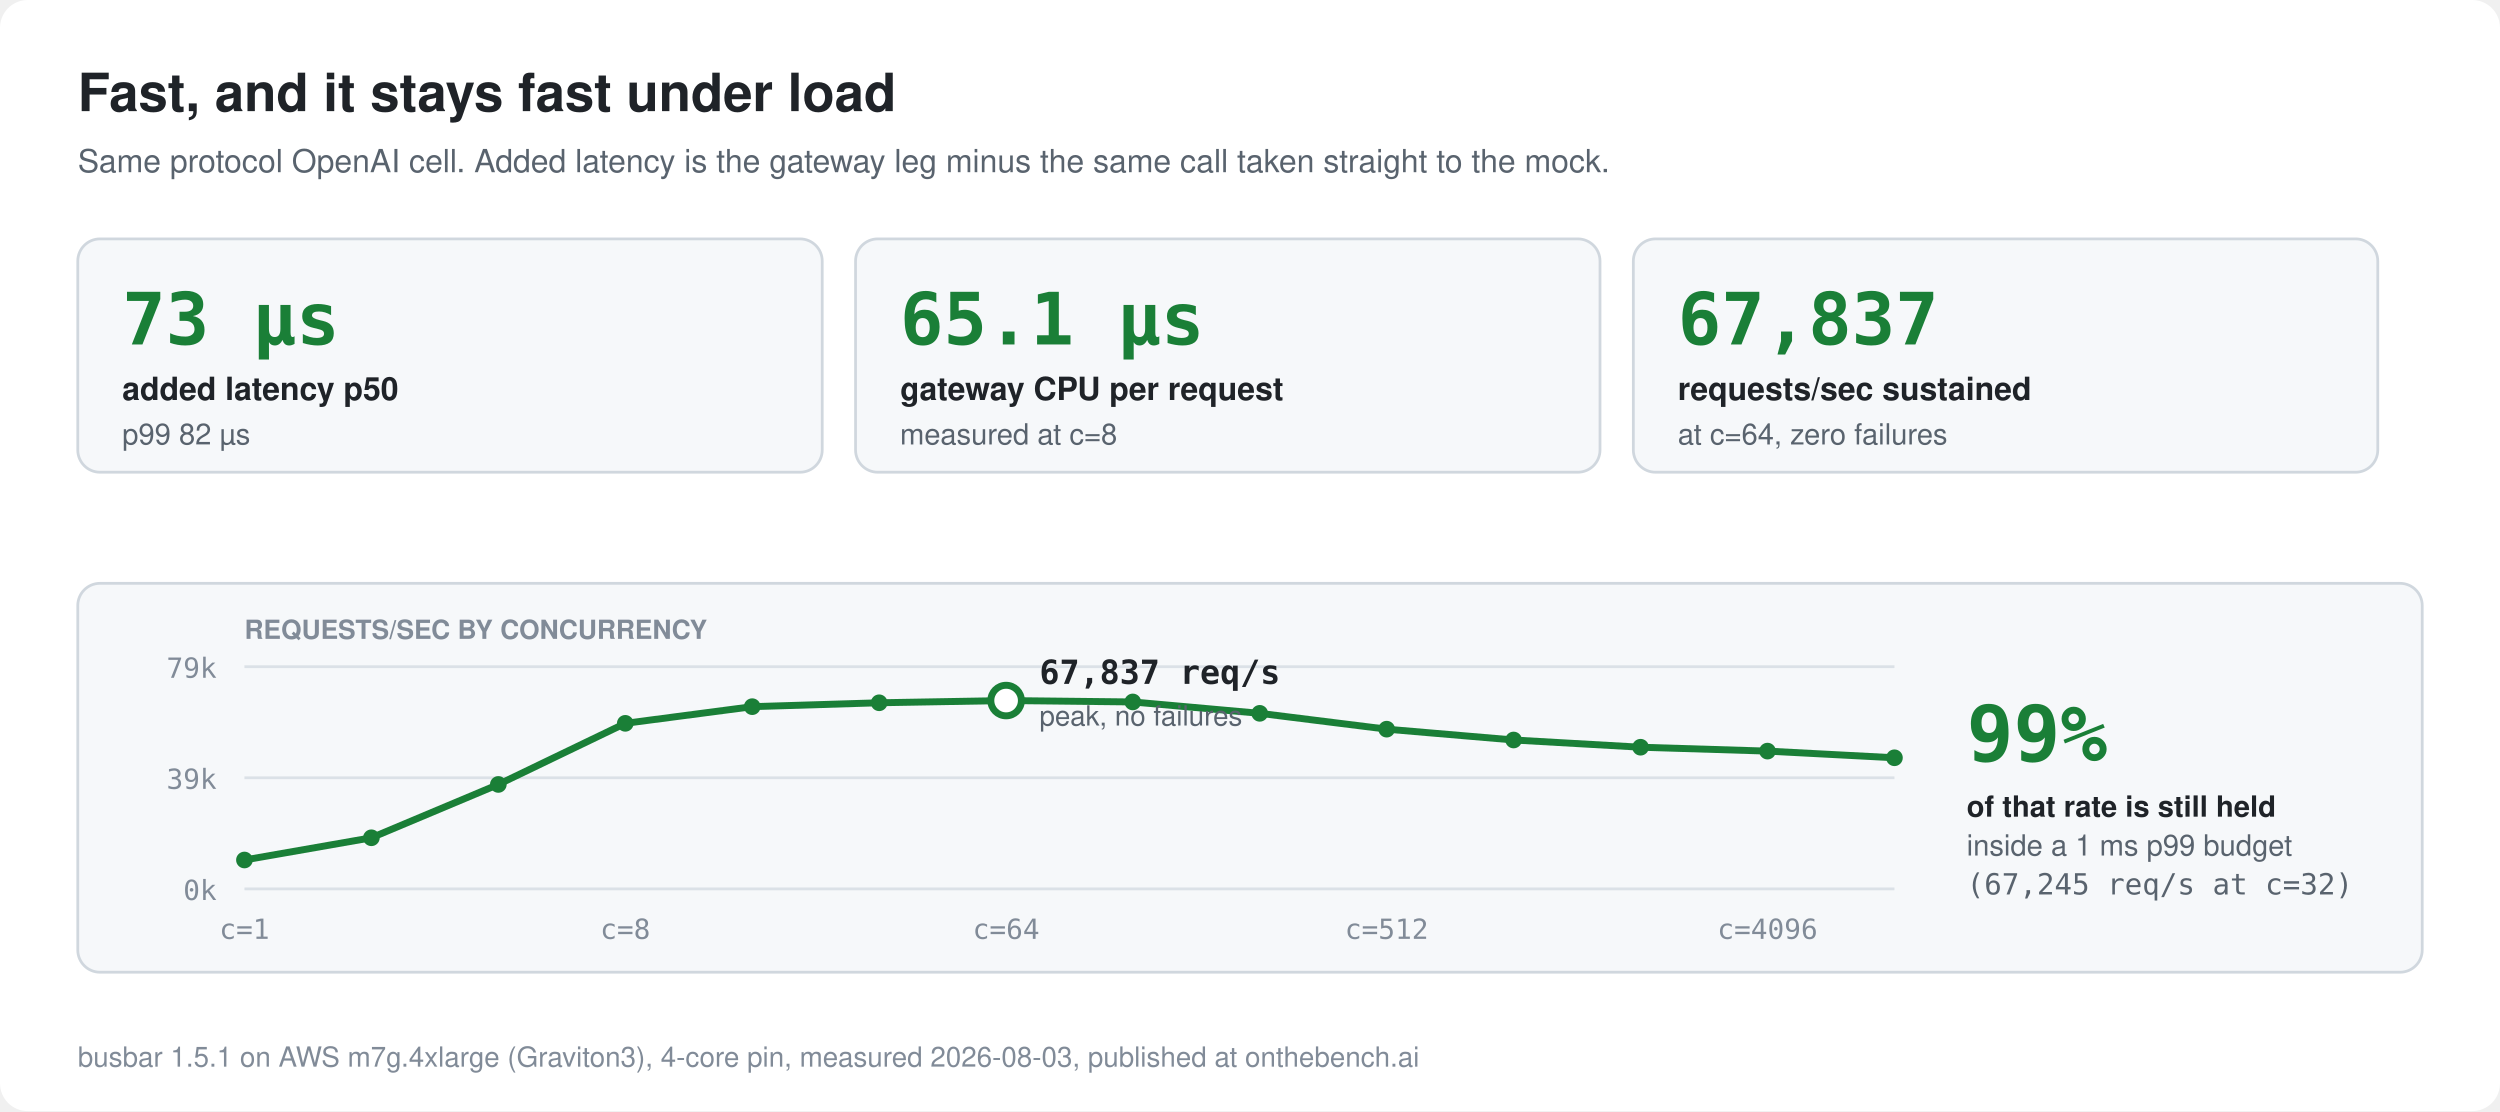
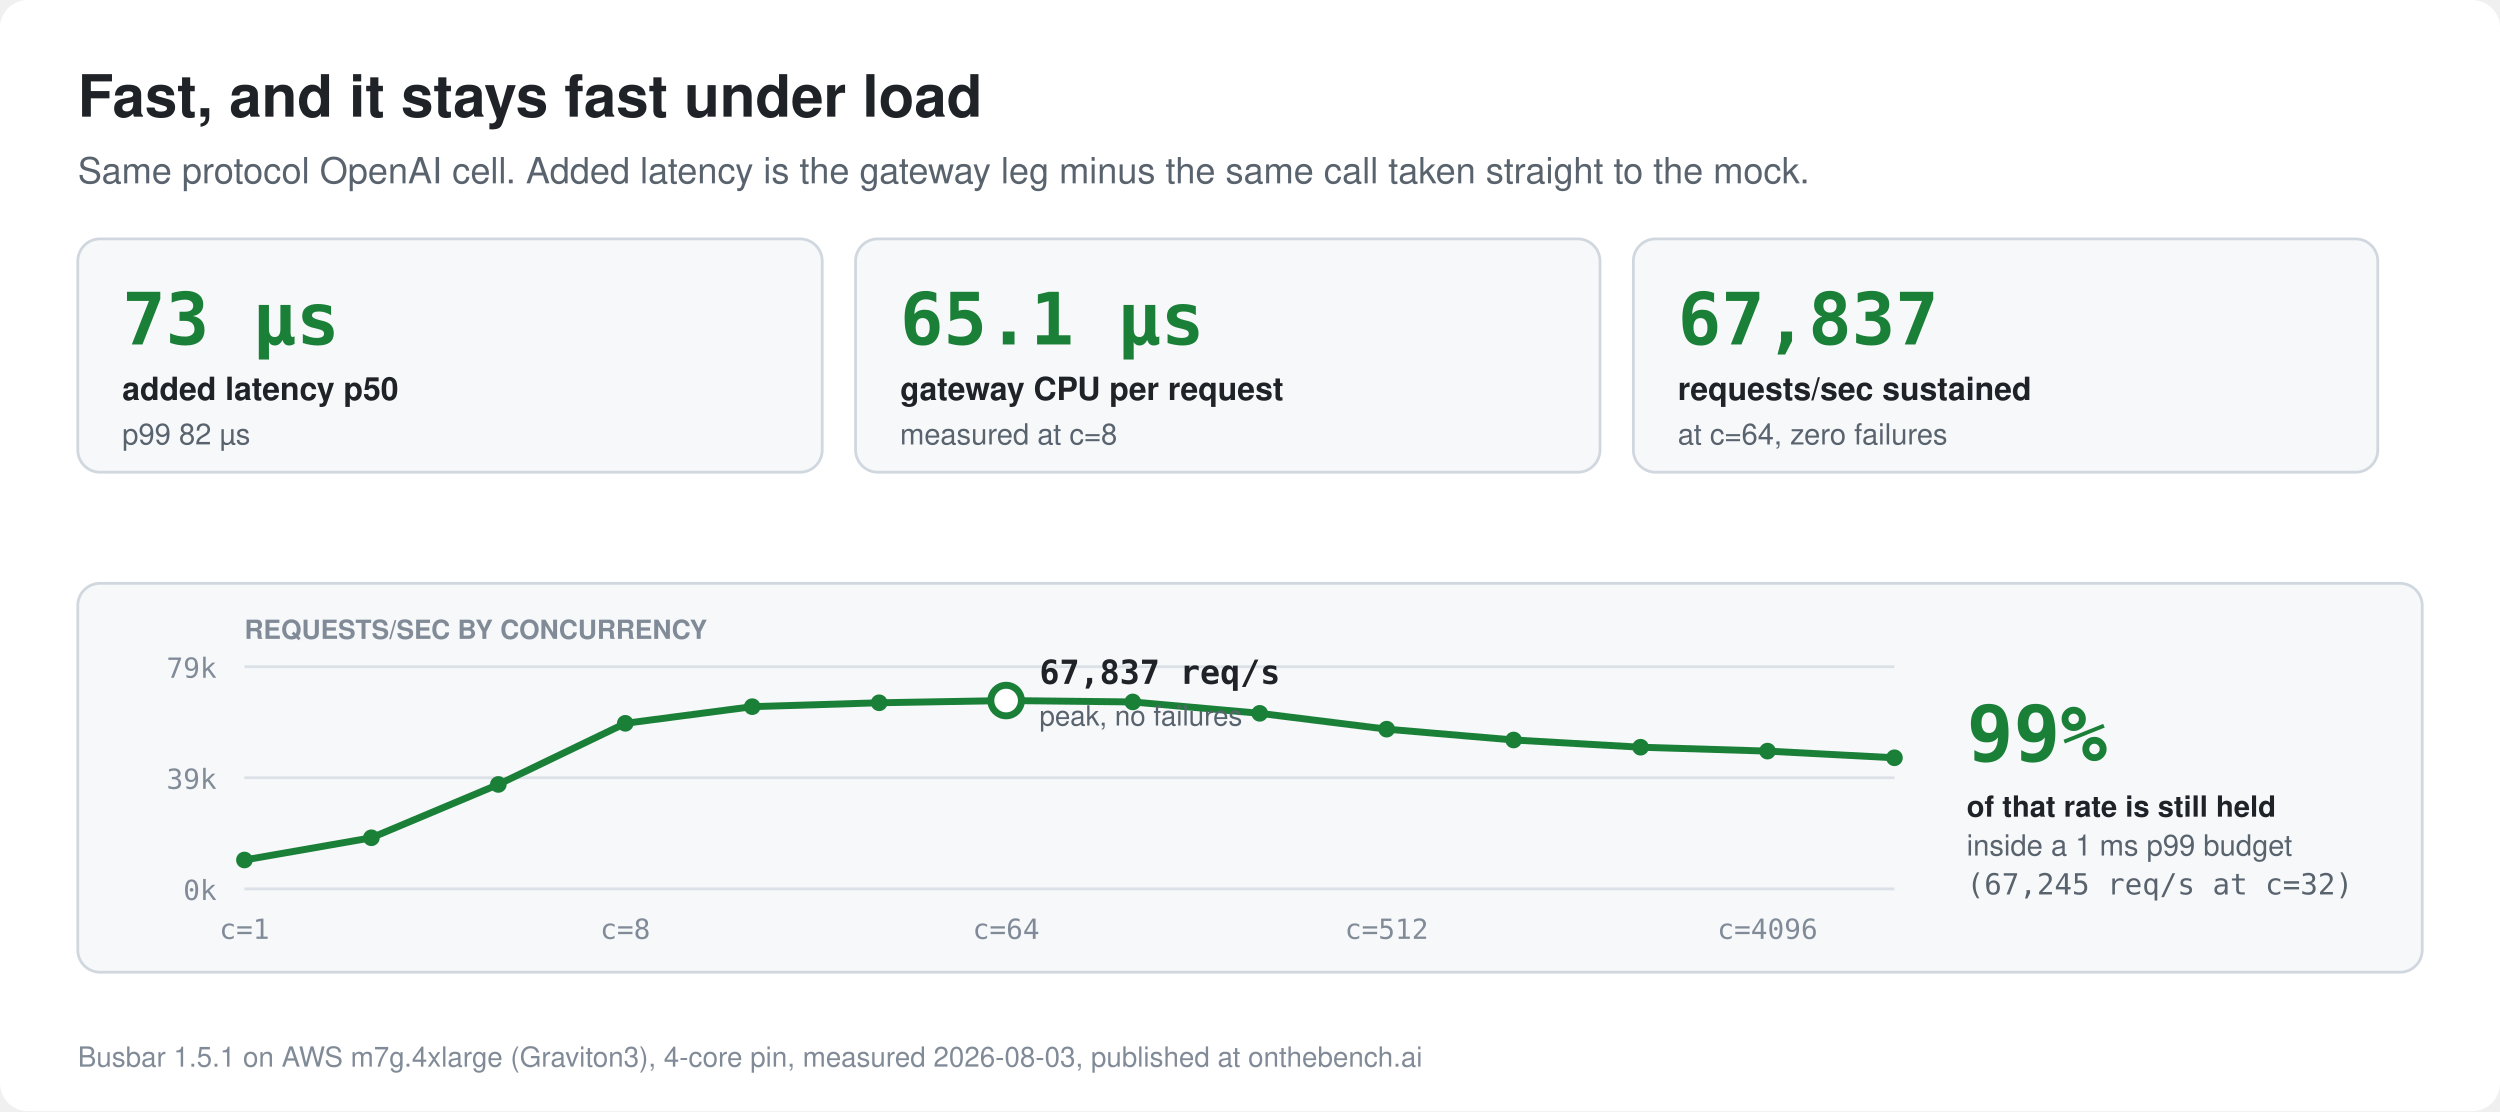
<svg xmlns="http://www.w3.org/2000/svg" width="900" height="400" viewBox="0 0 900 400" role="img" aria-label="Fast, and it stays fast under load">
  <rect width="900" height="400" rx="10" fill="#ffffff" />
-   <text x="28.0" y="40.0" font-family="ui-sans-serif,-apple-system,BlinkMacSystemFont,'Segoe UI',Helvetica,Arial,sans-serif" font-size="19" font-weight="650" fill="#1f2328" text-anchor="start">Fast, and it stays fast under load</text>
-   <text x="28.0" y="62.0" font-family="ui-sans-serif,-apple-system,BlinkMacSystemFont,'Segoe UI',Helvetica,Arial,sans-serif" font-size="11.5" font-weight="400" fill="#59636e" text-anchor="start">Same protocol OpenAI cell. Added latency is the gateway leg minus the same call taken straight to the mock.</text>
+   <text x="28.0" y="42.0" font-family="ui-sans-serif,-apple-system,BlinkMacSystemFont,'Segoe UI',Helvetica,Arial,sans-serif" font-size="21" font-weight="650" fill="#1f2328" text-anchor="start">Fast, and it stays fast under load</text>
+   <text x="28.0" y="66.0" font-family="ui-sans-serif,-apple-system,BlinkMacSystemFont,'Segoe UI',Helvetica,Arial,sans-serif" font-size="13" font-weight="400" fill="#59636e" text-anchor="start">Same protocol OpenAI cell. Added latency is the gateway leg minus the same call taken straight to the mock.</text>
  <rect x="28.0" y="86.0" width="268.0" height="84.0" rx="8" fill="#f6f8fa" stroke="#d0d7de" stroke-width="1" />
  <text x="44.0" y="124.0" font-family="ui-monospace,SFMono-Regular,'SF Mono',Menlo,Consolas,monospace" font-size="26" font-weight="700" fill="#1a7f37" text-anchor="start">73 µs</text>
  <text x="44.0" y="144.0" font-family="ui-sans-serif,-apple-system,BlinkMacSystemFont,'Segoe UI',Helvetica,Arial,sans-serif" font-size="11.5" font-weight="600" fill="#1f2328" text-anchor="start">added latency p50</text>
  <text x="44.0" y="160.0" font-family="ui-sans-serif,-apple-system,BlinkMacSystemFont,'Segoe UI',Helvetica,Arial,sans-serif" font-size="10.5" font-weight="400" fill="#59636e" text-anchor="start">p99 82 µs</text>
  <rect x="308.0" y="86.0" width="268.0" height="84.0" rx="8" fill="#f6f8fa" stroke="#d0d7de" stroke-width="1" />
  <text x="324.0" y="124.0" font-family="ui-monospace,SFMono-Regular,'SF Mono',Menlo,Consolas,monospace" font-size="26" font-weight="700" fill="#1a7f37" text-anchor="start">65.1 µs</text>
  <text x="324.0" y="144.0" font-family="ui-sans-serif,-apple-system,BlinkMacSystemFont,'Segoe UI',Helvetica,Arial,sans-serif" font-size="11.5" font-weight="600" fill="#1f2328" text-anchor="start">gateway CPU per request</text>
  <text x="324.0" y="160.0" font-family="ui-sans-serif,-apple-system,BlinkMacSystemFont,'Segoe UI',Helvetica,Arial,sans-serif" font-size="10.5" font-weight="400" fill="#59636e" text-anchor="start">measured at c=8</text>
  <rect x="588.0" y="86.0" width="268.0" height="84.0" rx="8" fill="#f6f8fa" stroke="#d0d7de" stroke-width="1" />
  <text x="604.0" y="124.0" font-family="ui-monospace,SFMono-Regular,'SF Mono',Menlo,Consolas,monospace" font-size="26" font-weight="700" fill="#1a7f37" text-anchor="start">67,837</text>
  <text x="604.0" y="144.0" font-family="ui-sans-serif,-apple-system,BlinkMacSystemFont,'Segoe UI',Helvetica,Arial,sans-serif" font-size="11.5" font-weight="600" fill="#1f2328" text-anchor="start">requests/sec sustained</text>
  <text x="604.0" y="160.0" font-family="ui-sans-serif,-apple-system,BlinkMacSystemFont,'Segoe UI',Helvetica,Arial,sans-serif" font-size="10.5" font-weight="400" fill="#59636e" text-anchor="start">at c=64, zero failures</text>
  <rect x="28.0" y="210.0" width="844.0" height="140.0" rx="8" fill="#f6f8fa" stroke="#d0d7de" stroke-width="1" />
  <line x1="88" y1="320.0" x2="682" y2="320.0" stroke="#d0d7de" stroke-width="1" opacity="0.7" />
  <text x="78.0" y="324.0" font-family="ui-monospace,SFMono-Regular,'SF Mono',Menlo,Consolas,monospace" font-size="10" font-weight="400" fill="#818b98" text-anchor="end">0k</text>
  <line x1="88" y1="280.0" x2="682" y2="280.0" stroke="#d0d7de" stroke-width="1" opacity="0.7" />
  <text x="78.0" y="284.0" font-family="ui-monospace,SFMono-Regular,'SF Mono',Menlo,Consolas,monospace" font-size="10" font-weight="400" fill="#818b98" text-anchor="end">39k</text>
  <line x1="88" y1="240.0" x2="682" y2="240.0" stroke="#d0d7de" stroke-width="1" opacity="0.7" />
  <text x="78.0" y="244.0" font-family="ui-monospace,SFMono-Regular,'SF Mono',Menlo,Consolas,monospace" font-size="10" font-weight="400" fill="#818b98" text-anchor="end">79k</text>
  <polyline points="88.0,309.6 133.7,301.6 179.4,282.4 225.1,260.4 270.8,254.4 316.5,253.0 362.2,252.2 407.8,252.7 453.5,256.8 499.2,262.5 544.9,266.4 590.6,269.0 636.3,270.4 682.0,272.8" fill="none" stroke="#1a7f37" stroke-width="2.5" stroke-linejoin="round" stroke-linecap="round" />
  <circle cx="88.0" cy="309.6" r="3" fill="#1a7f37" />
  <circle cx="133.7" cy="301.6" r="3" fill="#1a7f37" />
  <circle cx="179.4" cy="282.4" r="3" fill="#1a7f37" />
  <circle cx="225.1" cy="260.4" r="3" fill="#1a7f37" />
  <circle cx="270.8" cy="254.4" r="3" fill="#1a7f37" />
  <circle cx="316.5" cy="253.0" r="3" fill="#1a7f37" />
  <circle cx="362.2" cy="252.2" r="3" fill="#1a7f37" />
  <circle cx="407.8" cy="252.7" r="3" fill="#1a7f37" />
  <circle cx="453.5" cy="256.8" r="3" fill="#1a7f37" />
  <circle cx="499.2" cy="262.5" r="3" fill="#1a7f37" />
  <circle cx="544.9" cy="266.4" r="3" fill="#1a7f37" />
  <circle cx="590.6" cy="269.0" r="3" fill="#1a7f37" />
  <circle cx="636.3" cy="270.4" r="3" fill="#1a7f37" />
  <circle cx="682.0" cy="272.8" r="3" fill="#1a7f37" />
  <circle cx="362.2" cy="252.2" r="5.5" fill="#ffffff" stroke="#1a7f37" stroke-width="2.5" />
  <text x="374.2" y="246.2" font-family="ui-monospace,SFMono-Regular,'SF Mono',Menlo,Consolas,monospace" font-size="12" font-weight="700" fill="#1f2328" text-anchor="start">67,837 req/s</text>
  <text x="374.2" y="261.2" font-family="ui-sans-serif,-apple-system,BlinkMacSystemFont,'Segoe UI',Helvetica,Arial,sans-serif" font-size="10" font-weight="400" fill="#59636e" text-anchor="start">peak, no failures</text>
  <text x="88.0" y="338.0" font-family="ui-monospace,SFMono-Regular,'SF Mono',Menlo,Consolas,monospace" font-size="10" font-weight="400" fill="#818b98" text-anchor="middle">c=1</text>
  <text x="225.1" y="338.0" font-family="ui-monospace,SFMono-Regular,'SF Mono',Menlo,Consolas,monospace" font-size="10" font-weight="400" fill="#818b98" text-anchor="middle">c=8</text>
  <text x="362.2" y="338.0" font-family="ui-monospace,SFMono-Regular,'SF Mono',Menlo,Consolas,monospace" font-size="10" font-weight="400" fill="#818b98" text-anchor="middle">c=64</text>
  <text x="499.2" y="338.0" font-family="ui-monospace,SFMono-Regular,'SF Mono',Menlo,Consolas,monospace" font-size="10" font-weight="400" fill="#818b98" text-anchor="middle">c=512</text>
  <text x="636.3" y="338.0" font-family="ui-monospace,SFMono-Regular,'SF Mono',Menlo,Consolas,monospace" font-size="10" font-weight="400" fill="#818b98" text-anchor="middle">c=4096</text>
  <text x="88.0" y="230.0" font-family="ui-sans-serif,-apple-system,BlinkMacSystemFont,'Segoe UI',Helvetica,Arial,sans-serif" font-size="9.5" font-weight="700" fill="#818b98" text-anchor="start">REQUESTS/SEC BY CONCURRENCY</text>
  <text x="708.0" y="274.0" font-family="ui-monospace,SFMono-Regular,'SF Mono',Menlo,Consolas,monospace" font-size="28" font-weight="700" fill="#1a7f37" text-anchor="start">99%</text>
  <text x="708.0" y="294.0" font-family="ui-sans-serif,-apple-system,BlinkMacSystemFont,'Segoe UI',Helvetica,Arial,sans-serif" font-size="10.5" font-weight="600" fill="#1f2328" text-anchor="start">of that rate is still held</text>
  <text x="708.0" y="308.0" font-family="ui-sans-serif,-apple-system,BlinkMacSystemFont,'Segoe UI',Helvetica,Arial,sans-serif" font-size="10.5" font-weight="400" fill="#59636e" text-anchor="start">inside a 1 ms p99 budget</text>
  <text x="708.0" y="322.0" font-family="ui-monospace,SFMono-Regular,'SF Mono',Menlo,Consolas,monospace" font-size="10.5" font-weight="400" fill="#59636e" text-anchor="start">(67,245 req/s at c=32)</text>
-   <text x="28.0" y="384.0" font-family="ui-sans-serif,-apple-system,BlinkMacSystemFont,'Segoe UI',Helvetica,Arial,sans-serif" font-size="10" font-weight="400" fill="#818b98" text-anchor="start">busbar 1.5.1 on AWS m7g.4xlarge (Graviton3), 4-core pin, measured 2026-08-03, published at onthebench.ai</text>
+   <text x="28.0" y="384.0" font-family="ui-sans-serif,-apple-system,BlinkMacSystemFont,'Segoe UI',Helvetica,Arial,sans-serif" font-size="10" font-weight="400" fill="#818b98" text-anchor="start">Busbar 1.5.1 on AWS m7g.4xlarge (Graviton3), 4-core pin, measured 2026-08-03, published at onthebench.ai</text>
</svg>
